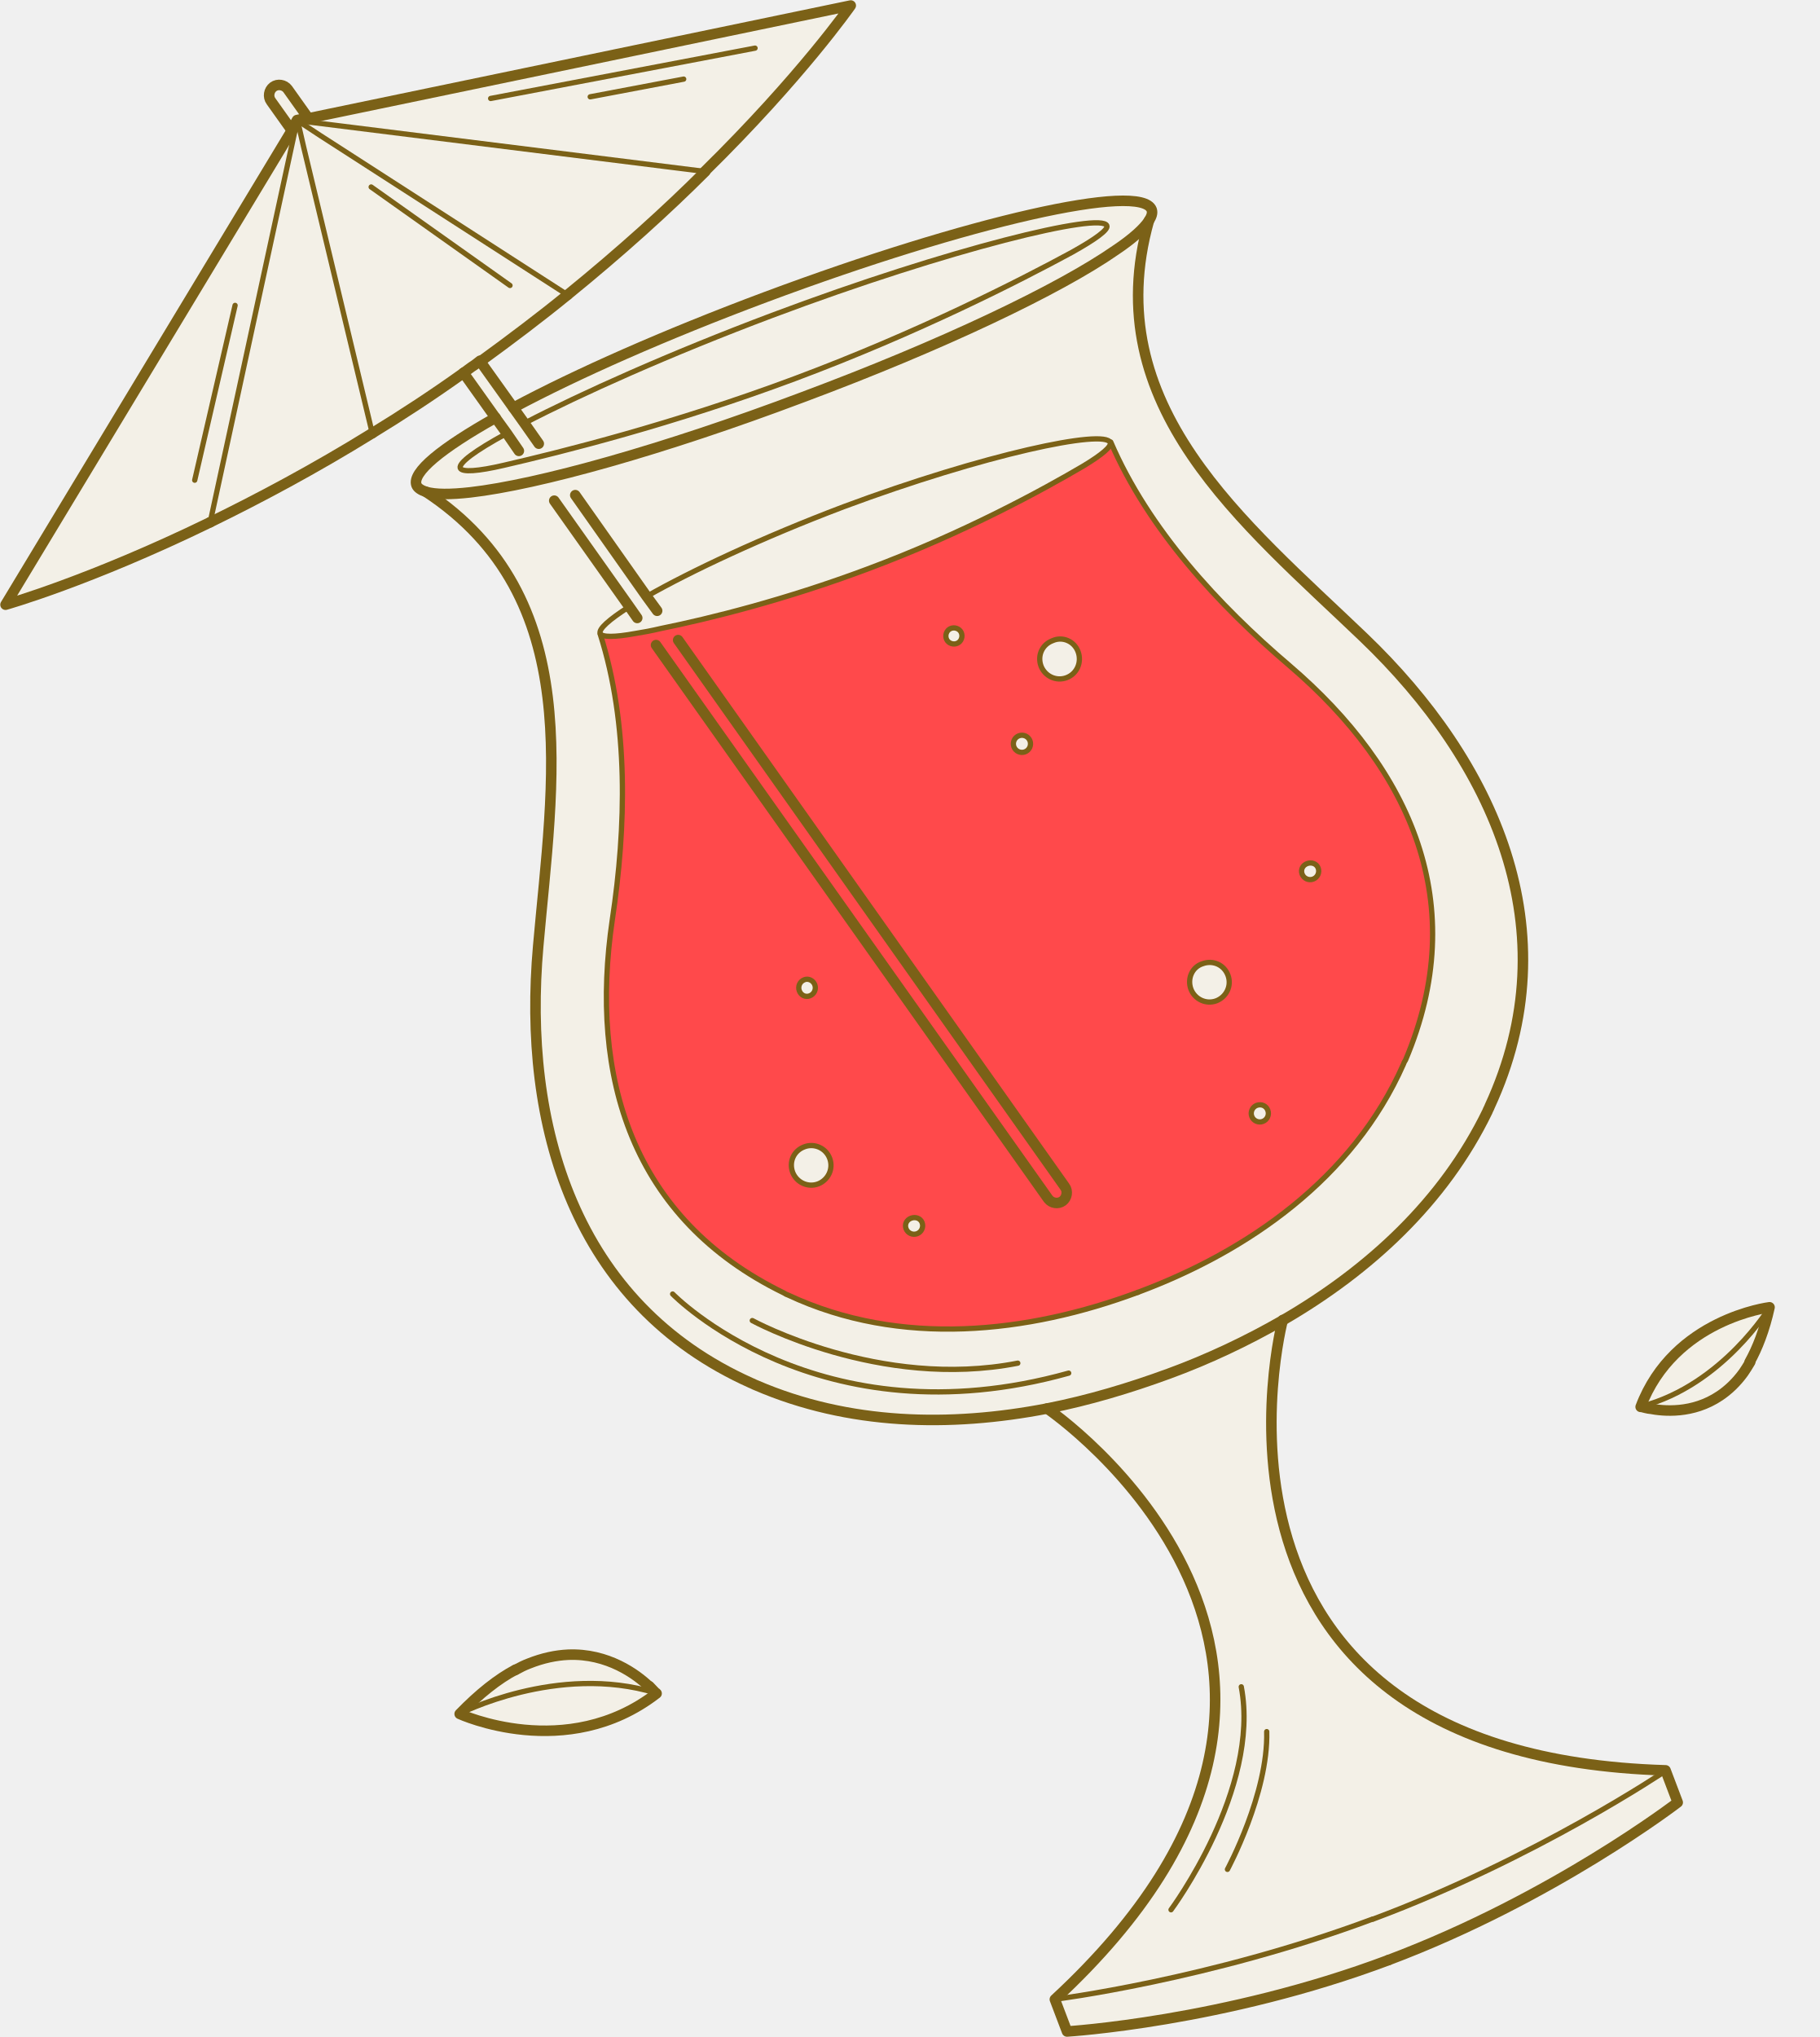
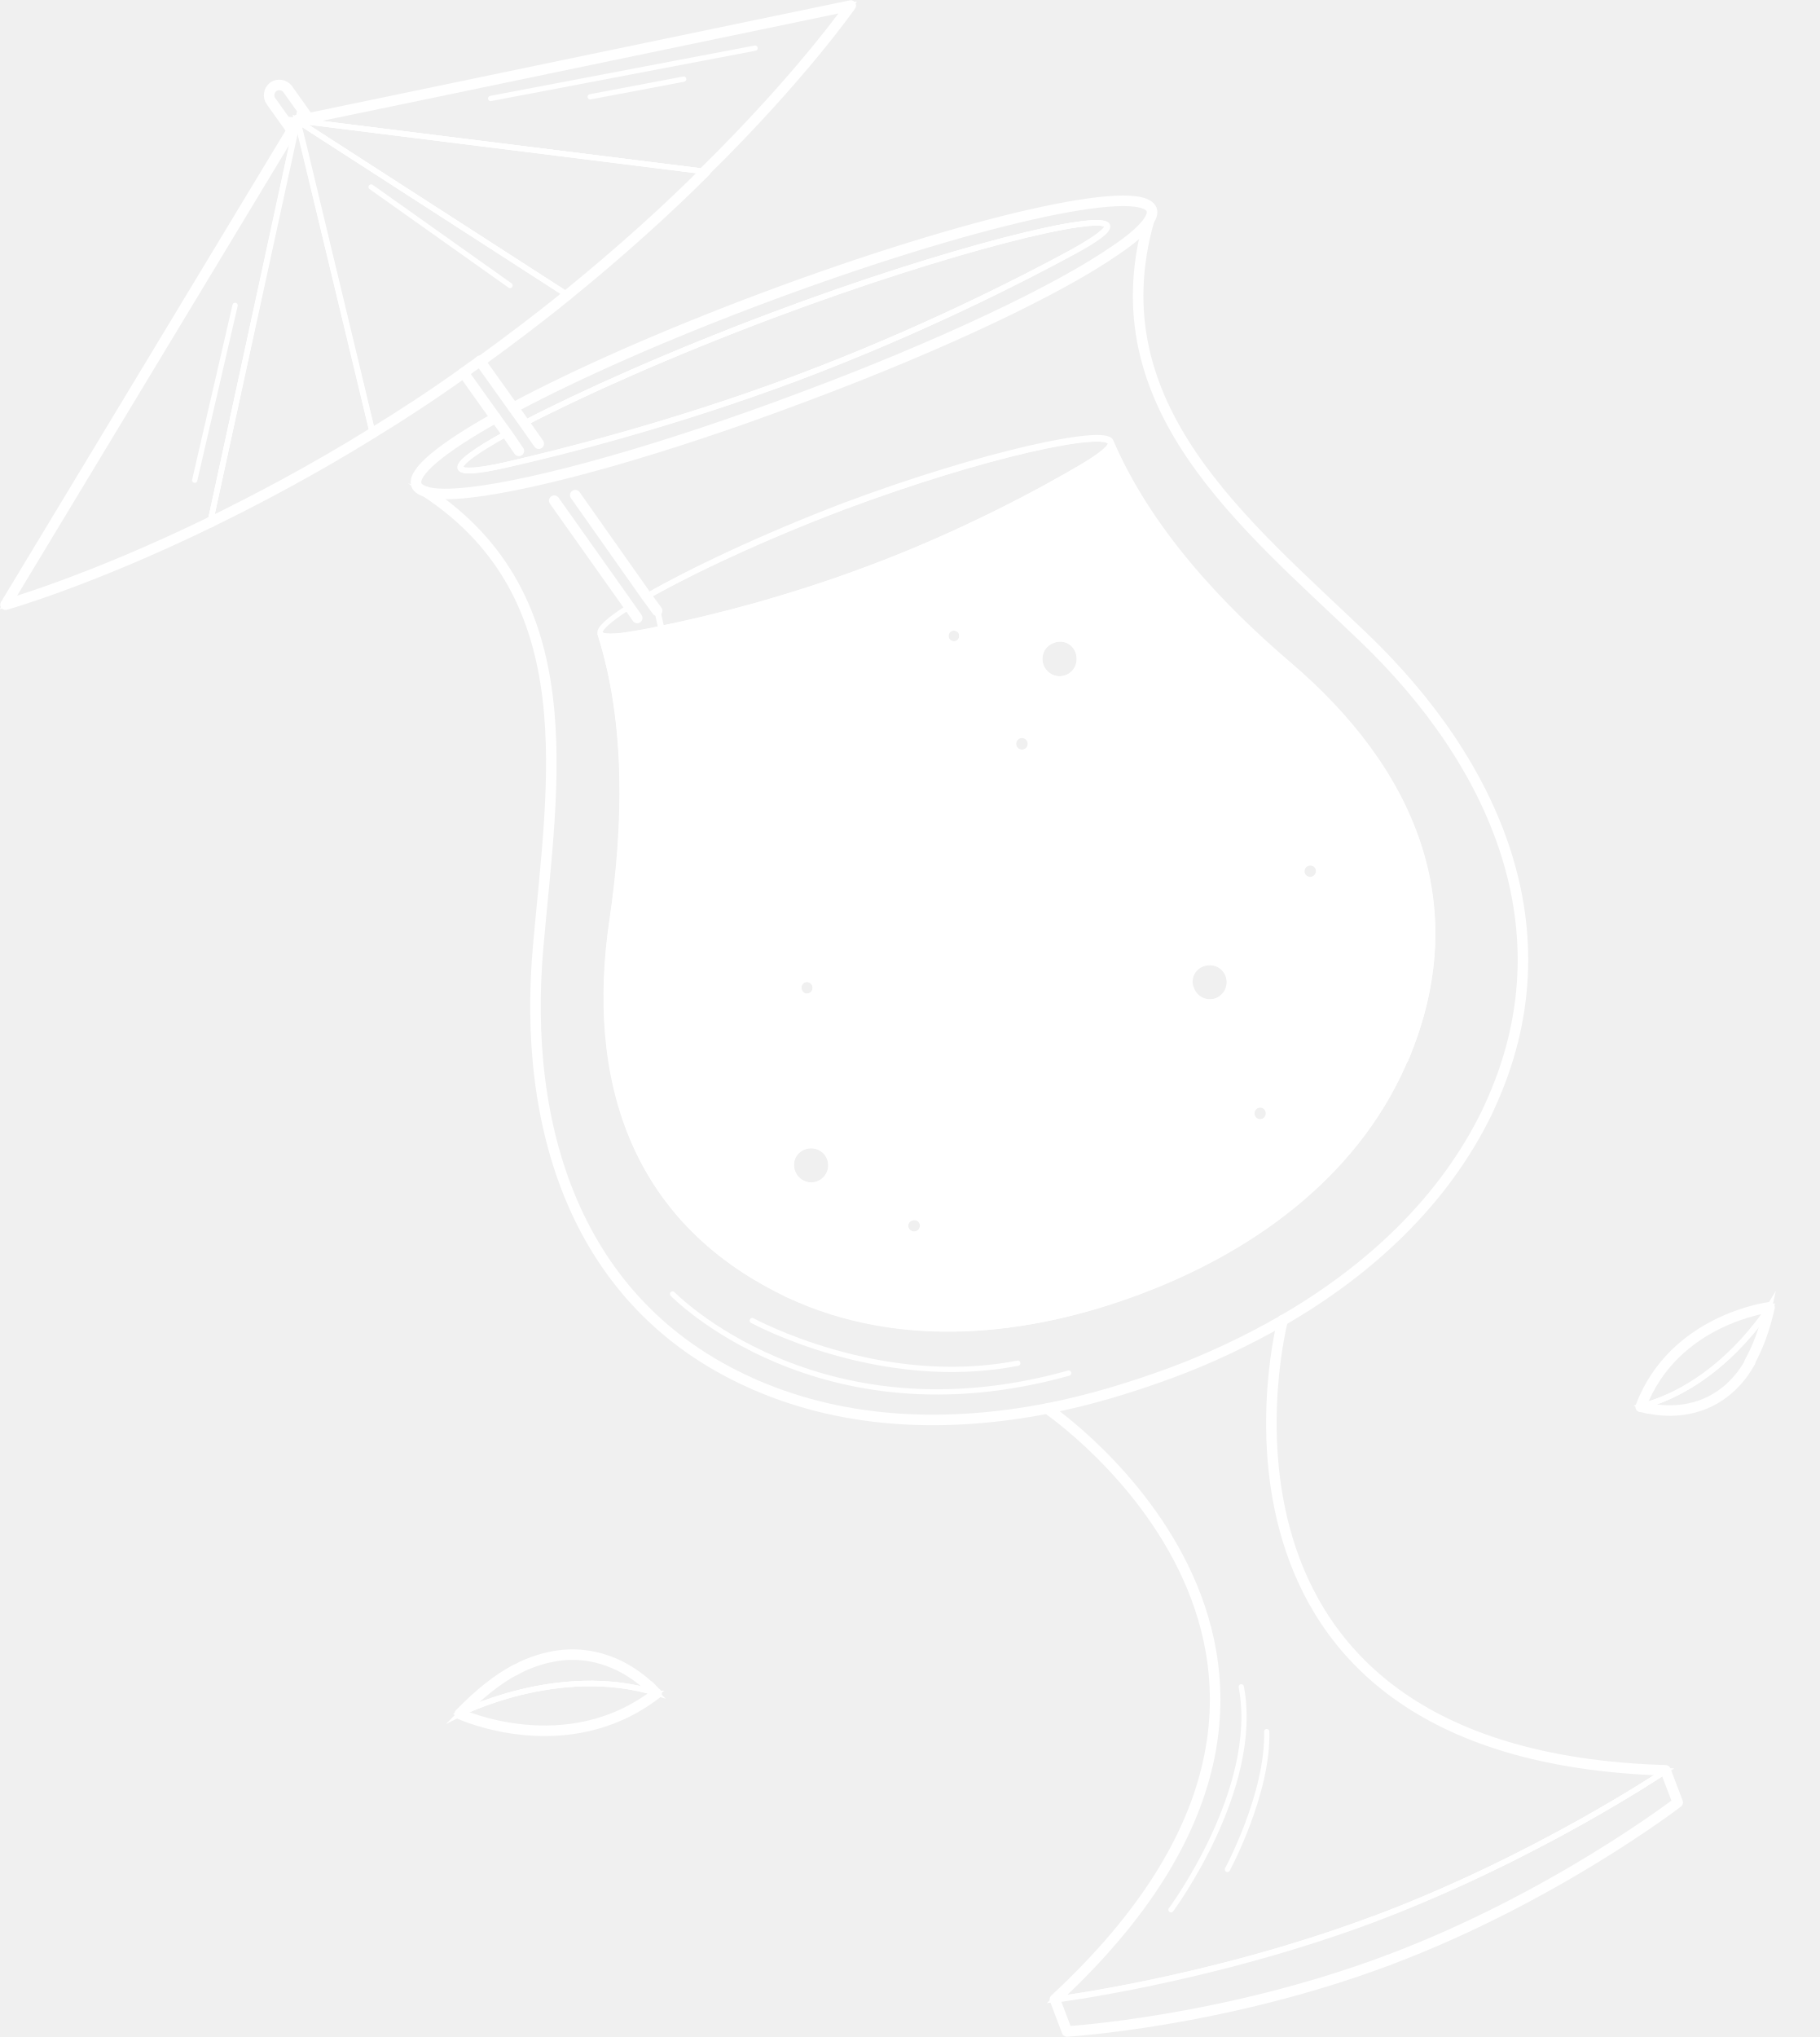
- <svg xmlns="http://www.w3.org/2000/svg" version="1.1" x="0px" y="0px" viewBox="0 0 329 368.2" style="enable-background:new 0 0 329 368.2;" xml:space="preserve">
+ <svg xmlns="http://www.w3.org/2000/svg" version="1.1" id="圖層_1" x="0px" y="0px" viewBox="0 0 329 368.2" style="enable-background:new 0 0 329 368.2;" xml:space="preserve">
  <style type="text/css">
- 	.st0{fill:#F3F0E7;}
- 	.st1{clip-path:url(#SVGID_00000063602886487867850440000018359929562542744226_);}
- 	.st2{fill:none;stroke:#7B6117;stroke-width:3.775;stroke-linecap:round;stroke-linejoin:round;stroke-miterlimit:10;}
- 	.st3{fill:#599942;}
- 	.st4{fill:#FF494B;}
- 	.st5{fill:none;stroke:#7B6117;stroke-width:0.952;stroke-linecap:round;stroke-linejoin:round;stroke-miterlimit:10;}
- 	.st6{fill:none;stroke:#7B6117;stroke-width:1.903;stroke-linecap:round;stroke-linejoin:round;stroke-miterlimit:10;}
- 	.st7{fill:#FF7D1D;}
- 	.st8{fill:#FFBF29;}
- 	.st9{fill:none;stroke:#7B6117;stroke-width:0.952;stroke-miterlimit:10;}
- 	.st10{fill:none;stroke:#7B6117;stroke-width:1.903;stroke-miterlimit:10;}
+ 	.st0{fill:none;stroke:#FFFFFF;stroke-miterlimit:10;}
+ 	.st1{fill:#FFFFFF;}
+ 	.st2{fill:none;stroke:#FFFFFF;stroke-width:0.952;stroke-linecap:round;stroke-linejoin:round;stroke-miterlimit:10;}
+ 	.st3{fill:none;stroke:#FFFFFF;stroke-width:1.903;stroke-linecap:round;stroke-linejoin:round;stroke-miterlimit:10;}
</style>
  <g id="BACKGROUND">
</g>
  <g id="OBJECTS">
    <g>
      <g>
        <path class="st0" d="M52.1,16.2l3.7,5.2l-2,0.4l-1,1.7l-3.7-5.2c-0.6-0.8-0.4-2,0.4-2.6C50.3,15.2,51.5,15.4,52.1,16.2z" />
-         <path class="st0" d="M116.9,107.8l1.9,2.6l0.7,3.2c-1.7,0.4-3.3,0.7-4.6,0.9c-3.8,0.7-6.1,0.7-6.4,0c5.2,16.4,4.6,35.1,2.2,51.6     c-4.3,28.6,3.5,54.2,31,67.5c0.3,0.1,0.5,0.3,0.8,0.4c20.4,9.5,43.4,7,63.2-0.5c19.9-7.4,38.9-20.6,48-41.2     c0.1-0.3,0.2-0.5,0.4-0.8c11.9-28.1,1-52.5-21-71.3c-12.8-10.9-25.5-24.6-32.3-40.4c-0.9-2.5-22.8,2.1-48.2,11.6     C137.7,97.1,124.9,103.2,116.9,107.8z M246.4,115.2c23.5,22.5,37.5,53,22.8,84.8c-0.1,0.3-0.3,0.6-0.4,0.9     c-7.9,16.3-21.4,28.7-36.9,37.7c-6.6,3.8-13.6,7.1-20.7,9.7c-7.1,2.6-14.4,4.8-22,6.3c-17.6,3.4-35.9,3-52.6-4.2     c-0.3-0.1-0.6-0.3-0.9-0.4c-32-14.3-41.4-46.6-38.5-79C99.9,141.4,106,108,77,88.9c1.6,0.5,4.4,0.5,8,0.1     c12.3-1.4,35-7.7,60.2-17.1c25.2-9.4,46.4-19.5,56.6-26.6c3-2.1,5-3.9,6-5.3C198.3,73.4,224.9,94.5,246.4,115.2z" />
+         <path class="st0" d="M116.9,107.8l1.9,2.6l0.7,3.2c-1.7,0.4-3.3,0.7-4.6,0.9c-3.8,0.7-6.1,0.7-6.4,0c5.2,16.4,4.6,35.1,2.2,51.6     c-4.3,28.6,3.5,54.2,31,67.5c0.3,0.1,0.5,0.3,0.8,0.4c20.4,9.5,43.4,7,63.2-0.5c19.9-7.4,38.9-20.6,48-41.2     c0.1-0.3,0.2-0.5,0.4-0.8c11.9-28.1,1-52.5-21-71.3c-12.8-10.9-25.5-24.6-32.3-40.4c-0.9-2.5-22.8,2.1-48.2,11.6     C137.7,97.1,124.9,103.2,116.9,107.8z M246.4,115.2c23.5,22.5,37.5,53,22.8,84.8c-0.1,0.3-0.3,0.6-0.4,0.9     c-7.9,16.3-21.4,28.7-36.9,37.7c-6.6,3.8-13.6,7.1-20.7,9.7c-7.1,2.6-14.4,4.8-22,6.3c-17.6,3.4-35.9,3-52.6-4.2     c-0.3-0.1-0.6-0.3-0.9-0.4c-32-14.3-41.4-46.6-38.5-79c2.7-29.6,8.8-63-20.2-82.1c1.6,0.5,4.4,0.5,8,0.1     c12.3-1.4,35-7.7,60.2-17.1s46.4-19.5,56.6-26.6c3-2.1,5-3.9,6-5.3C198.3,73.4,224.9,94.5,246.4,115.2z" />
        <path class="st0" d="M208.2,37.9c0.2,0.6,0,1.2-0.5,2c-0.9,1.4-3,3.3-6,5.3c-10.2,7.1-31.4,17.2-56.6,26.6     C119.9,81.3,97.3,87.6,85,89c-3.6,0.4-6.3,0.4-8-0.1c-0.9-0.3-1.5-0.7-1.7-1.2c-0.9-2.3,4.5-6.7,14.3-12.2l2,2.9     c-5.6,3.1-8.6,5.3-8.3,6.2c0.3,0.7,3.1,0.5,7.9-0.5c10.4-2.3,30.5-7.4,52.7-15.7c22.1-8.3,40.6-17.7,50-22.8     c4.3-2.3,6.6-4,6.3-4.8c-0.9-2.5-28.2,4.1-60.5,16.2C121,64,105,71.2,94.8,76.5l-2-2.9c11.4-6.1,27.4-13.2,45.6-20     C175,39.9,206.3,32.8,208.2,37.9z" />
-         <path class="st4" d="M233,120.3c22,18.7,32.9,43.1,21,71.3c-0.1,0.3-0.2,0.5-0.4,0.8c-9.1,20.6-28.1,33.8-48,41.2     c-19.9,7.4-42.9,10-63.2,0.5c-0.3-0.1-0.5-0.2-0.8-0.4c-27.5-13.4-35.2-39-31-67.5c2.5-16.6,3-35.3-2.2-51.6     c0.3,0.7,2.6,0.7,6.4,0c1.4-0.2,2.9-0.6,4.6-0.9c8.9-1.8,22.6-5.2,37.2-10.7c17.5-6.6,31.9-14.4,39.2-18.7c3.3-2,5.1-3.4,4.8-4.2     C207.6,95.7,220.3,109.5,233,120.3z M238.3,156.9c-0.3-0.8-1.2-1.2-2-0.9s-1.2,1.2-0.9,1.9c0.3,0.8,1.2,1.2,2,0.9     C238.2,158.5,238.6,157.7,238.3,156.9z M222,176.3c-0.7-1.9-2.8-2.8-4.7-2.1c-1.9,0.7-2.8,2.8-2.1,4.6c0.7,1.9,2.8,2.8,4.6,2.1     C221.8,180.2,222.7,178.1,222,176.3z M229.2,200.7c-0.3-0.8-1.2-1.2-2-0.9c-0.8,0.3-1.2,1.2-0.9,2c0.3,0.8,1.2,1.2,2,0.9     C229.1,202.3,229.5,201.5,229.2,200.7z M194.9,117.8c-0.7-1.9-2.8-2.8-4.6-2.1c-1.9,0.7-2.8,2.8-2.1,4.6c0.7,1.9,2.8,2.8,4.6,2.1     C194.7,121.7,195.6,119.7,194.9,117.8z M186.2,133.9c-0.3-0.8-1.2-1.2-2-0.9c-0.8,0.3-1.2,1.2-0.9,2c0.3,0.8,1.2,1.2,2,0.9     C186.1,135.6,186.5,134.7,186.2,133.9z M173.6,115.7c0.4-0.7,0.2-1.5-0.5-2c-0.7-0.4-1.5-0.2-1.9,0.4c-0.4,0.7-0.2,1.5,0.5,2     C172.3,116.5,173.2,116.3,173.6,115.7z M166.7,221c-0.3-0.8-1.2-1.2-2-0.9s-1.2,1.2-0.9,1.9c0.3,0.8,1.2,1.2,2,0.9     C166.5,222.6,167,221.8,166.7,221z M147.3,178c-0.3-0.8-1.2-1.2-2-0.9c-0.8,0.3-1.2,1.2-0.9,2c0.3,0.8,1.2,1.2,1.9,0.9     C147.2,179.6,147.6,178.8,147.3,178z M150,209.4c-0.7-1.9-2.8-2.8-4.7-2.1c-1.9,0.7-2.8,2.8-2.1,4.6c0.7,1.9,2.8,2.8,4.6,2.1     C149.7,213.3,150.7,211.3,150,209.4z" />
-         <path class="st0" d="M94.8,76.5C105,71.2,121,64,139.6,57c32.2-12.1,59.6-18.7,60.5-16.2c0.3,0.7-2,2.4-6.3,4.8     c-9.4,5.1-27.8,14.5-50,22.8c-22.2,8.3-42.3,13.3-52.7,15.7c-4.7,1.1-7.6,1.3-7.9,0.5c-0.3-0.9,2.6-3.1,8.3-6.2l-2-2.9l-5.7-8     c0.5-0.4,1-0.7,1.5-1.1c0.5-0.3,1-0.7,1.5-1.1l6,8.4L94.8,76.5z" />
-         <path class="st0" d="M301.1,320.1l2.2,5.8c0,0-22.5,17.3-52.3,28.5c-29.8,11.2-58.1,12.9-58.1,12.9l-2.2-5.8     c0,0,28-3.5,57.5-14.5C277.6,335.9,301.1,320.1,301.1,320.1z" />
+         <path class="st1" d="M233,120.3c22,18.7,32.9,43.1,21,71.3c-0.1,0.3-0.2,0.5-0.4,0.8c-9.1,20.6-28.1,33.8-48,41.2     s-42.9,10-63.2,0.5c-0.3-0.1-0.5-0.2-0.8-0.4c-27.5-13.4-35.2-39-31-67.5c2.5-16.6,3-35.3-2.2-51.6c0.3,0.7,2.6,0.7,6.4,0     c1.4-0.2,2.9-0.6,4.6-0.9c8.9-1.8,22.6-5.2,37.2-10.7c17.5-6.6,31.9-14.4,39.2-18.7c3.3-2,5.1-3.4,4.8-4.2     C207.6,95.7,220.3,109.5,233,120.3z M238.3,156.9c-0.3-0.8-1.2-1.2-2-0.9s-1.2,1.2-0.9,1.9c0.3,0.8,1.2,1.2,2,0.9     C238.2,158.5,238.6,157.7,238.3,156.9z M222,176.3c-0.7-1.9-2.8-2.8-4.7-2.1s-2.8,2.8-2.1,4.6c0.7,1.9,2.8,2.8,4.6,2.1     C221.8,180.2,222.7,178.1,222,176.3z M229.2,200.7c-0.3-0.8-1.2-1.2-2-0.9s-1.2,1.2-0.9,2s1.2,1.2,2,0.9     C229.1,202.3,229.5,201.5,229.2,200.7z M194.9,117.8c-0.7-1.9-2.8-2.8-4.6-2.1c-1.9,0.7-2.8,2.8-2.1,4.6c0.7,1.9,2.8,2.8,4.6,2.1     C194.7,121.7,195.6,119.7,194.9,117.8z M186.2,133.9c-0.3-0.8-1.2-1.2-2-0.9s-1.2,1.2-0.9,2s1.2,1.2,2,0.9     C186.1,135.6,186.5,134.7,186.2,133.9z M173.6,115.7c0.4-0.7,0.2-1.5-0.5-2c-0.7-0.4-1.5-0.2-1.9,0.4c-0.4,0.7-0.2,1.5,0.5,2     C172.3,116.5,173.2,116.3,173.6,115.7z M166.7,221c-0.3-0.8-1.2-1.2-2-0.9s-1.2,1.2-0.9,1.9c0.3,0.8,1.2,1.2,2,0.9     C166.5,222.6,167,221.8,166.7,221z M147.3,178c-0.3-0.8-1.2-1.2-2-0.9s-1.2,1.2-0.9,2s1.2,1.2,1.9,0.9     C147.2,179.6,147.6,178.8,147.3,178z M150,209.4c-0.7-1.9-2.8-2.8-4.7-2.1s-2.8,2.8-2.1,4.6c0.7,1.9,2.8,2.8,4.6,2.1     C149.7,213.3,150.7,211.3,150,209.4z" />
+         <path class="st0" d="M94.8,76.5C105,71.2,121,64,139.6,57c32.2-12.1,59.6-18.7,60.5-16.2c0.3,0.7-2,2.4-6.3,4.8     c-9.4,5.1-27.8,14.5-50,22.8s-42.3,13.3-52.7,15.7c-4.7,1.1-7.6,1.3-7.9,0.5c-0.3-0.9,2.6-3.1,8.3-6.2l-2-2.9l-5.7-8     c0.5-0.4,1-0.7,1.5-1.1c0.5-0.3,1-0.7,1.5-1.1l6,8.4L94.8,76.5z" />
+         <path class="st0" d="M301.1,320.1l2.2,5.8c0,0-22.5,17.3-52.3,28.5s-58.1,12.9-58.1,12.9l-2.2-5.8c0,0,28-3.5,57.5-14.5     C277.6,335.9,301.1,320.1,301.1,320.1z" />
        <path class="st0" d="M236.3,156c0.8-0.3,1.7,0.1,2,0.9c0.3,0.8-0.1,1.7-0.9,2c-0.8,0.3-1.7-0.1-2-0.9     C235.2,157.1,235.6,156.3,236.3,156z" />
        <path class="st0" d="M200.8,80c0.3,0.7-1.5,2.2-4.8,4.2c-7.3,4.3-21.7,12.2-39.2,18.7c-14.7,5.5-28.3,8.9-37.2,10.7l-0.7-3.2     l-1.9-2.6c7.9-4.5,20.8-10.6,35.6-16.2C178,82.1,199.8,77.5,200.8,80z" />
-         <path class="st0" d="M301.1,320.1c0,0-23.4,15.8-52.9,26.8c-29.5,11-57.5,14.5-57.5,14.5c66-61.1-1.4-106.8-1.4-106.8     c7.5-1.5,14.9-3.6,22-6.3c7.1-2.6,14-5.9,20.7-9.7C231.9,238.6,211.2,317.4,301.1,320.1z" />
+         <path class="st0" d="M301.1,320.1c0,0-23.4,15.8-52.9,26.8s-57.5,14.5-57.5,14.5c66-61.1-1.4-106.8-1.4-106.8     c7.5-1.5,14.9-3.6,22-6.3c7.1-2.6,14-5.9,20.7-9.7C231.9,238.6,211.2,317.4,301.1,320.1z" />
        <path class="st0" d="M55.7,21.4L153.8,1c0,0-8.9,12.8-26.4,30l-71.2-8.9l-2.5-0.3L55.7,21.4z" />
        <path class="st0" d="M217.4,174.2c1.9-0.7,4,0.2,4.7,2.1c0.7,1.9-0.3,3.9-2.1,4.6c-1.9,0.7-3.9-0.3-4.6-2.1     C214.6,177,215.5,174.9,217.4,174.2z" />
        <path class="st0" d="M227.3,199.8c0.8-0.3,1.7,0.1,2,0.9c0.3,0.8-0.1,1.7-0.9,2c-0.8,0.3-1.7-0.1-2-0.9     C226.1,201,226.5,200.1,227.3,199.8z" />
        <path class="st0" d="M190.3,115.7c1.9-0.7,4,0.2,4.6,2.1c0.7,1.9-0.2,4-2.1,4.7c-1.9,0.7-3.9-0.3-4.6-2.1     C187.5,118.5,188.4,116.4,190.3,115.7z" />
        <path class="st0" d="M184.2,133c0.8-0.3,1.7,0.1,2,0.9c0.3,0.8-0.1,1.7-0.9,2c-0.8,0.3-1.7-0.1-2-0.9     C183,134.2,183.4,133.3,184.2,133z" />
-         <path class="st0" d="M173.2,113.7c0.7,0.4,0.9,1.3,0.5,2c-0.4,0.7-1.3,0.9-2,0.5c-0.7-0.4-0.9-1.3-0.5-2     C171.6,113.5,172.5,113.3,173.2,113.7z" />
+         <path class="st0" d="M173.2,113.7c0.7,0.4,0.9,1.3,0.5,2s-1.3,0.9-2,0.5s-0.9-1.3-0.5-2C171.6,113.5,172.5,113.3,173.2,113.7z" />
        <path class="st0" d="M56.2,22.1l71.2,8.9c-6.9,6.9-15.3,14.5-24.9,22.3L57.9,24.5l-4.2-2.7L56.2,22.1z" />
        <path class="st0" d="M57.9,24.5l44.7,28.8c-4.9,4-10.2,8-15.7,12c-0.5,0.4-1,0.7-1.5,1.1c-0.5,0.3-1,0.7-1.5,1.1     c-5.6,4-11.1,7.6-16.5,10.9L54.9,26.6l-1.2-4.8L57.9,24.5z" />
        <path class="st0" d="M164.7,220.1c0.8-0.3,1.7,0.1,2,0.9c0.3,0.8-0.1,1.7-0.9,2c-0.8,0.3-1.7-0.1-2-0.9     C163.5,221.3,163.9,220.4,164.7,220.1z" />
        <path class="st0" d="M145.3,177.1c0.8-0.3,1.7,0.1,2,0.9c0.3,0.8-0.1,1.7-0.9,2c-0.8,0.3-1.6-0.1-1.9-0.9     C144.2,178.2,144.6,177.4,145.3,177.1z" />
        <path class="st0" d="M145.3,207.3c1.9-0.7,4,0.2,4.7,2.1c0.7,1.9-0.3,3.9-2.1,4.6c-1.9,0.7-3.9-0.3-4.6-2.1     C142.5,210.1,143.4,208,145.3,207.3z" />
        <path class="st0" d="M53.8,21.8l1.2,4.8l12.4,51.7C56.8,84.8,46.8,90.1,38,94.4l15.2-70.2L53.8,21.8z" />
-         <path class="st0" d="M53.8,21.8l-0.5,2.4L38,94.4C16,105.1,1,109.3,1,109.3l51.8-85.8L53.8,21.8z" />
+         <path class="st0" d="M53.8,21.8l-0.5,2.4L38,94.4c-22,10.7-37,14.9-37,14.9l51.8-85.8L53.8,21.8z" />
      </g>
      <g>
-         <path class="st5" d="M205.7,233.6c-19.9,7.4-42.9,10-63.2,0.5c-0.3-0.1-0.5-0.2-0.8-0.4c-27.5-13.4-35.2-39-31-67.5     c2.5-16.6,3-35.3-2.2-51.6" />
-         <path class="st6" d="M189.3,254.6c0,0,67.4,45.7,1.4,106.8l2.2,5.8c0,0,28.3-1.7,58.1-12.9" />
-         <path class="st5" d="M94.8,76.5C105,71.2,121,64,139.6,57c32.2-12.1,59.6-18.7,60.5-16.2c0.3,0.7-2,2.4-6.3,4.8     c-9.4,5.1-27.8,14.5-50,22.8c-22.2,8.3-42.3,13.3-52.7,15.7c-4.7,1.1-7.6,1.3-7.9,0.5c-0.3-0.9,2.6-3.1,8.3-6.2" />
-         <path class="st6" d="M92.8,73.7c11.4-6.1,27.4-13.2,45.6-20c36.7-13.7,67.9-20.8,69.8-15.8c0.2,0.6,0,1.2-0.5,2     c-0.9,1.4-3,3.3-6,5.3c-10.2,7.1-31.4,17.2-56.6,26.6C119.9,81.3,97.3,87.6,85,89c-3.6,0.4-6.3,0.4-8-0.1     c-0.9-0.3-1.5-0.7-1.7-1.2c-0.9-2.3,4.5-6.7,14.3-12.2" />
-         <path class="st5" d="M205.7,233.6c19.9-7.4,38.9-20.6,48-41.2c0.1-0.3,0.2-0.5,0.4-0.8c11.9-28.1,1-52.5-21-71.3     c-12.8-10.9-25.5-24.6-32.3-40.4" />
-         <path class="st6" d="M207.7,39.9c-9.4,33.5,17.2,54.6,38.8,75.3c23.5,22.5,37.5,53,22.8,84.8c-0.1,0.3-0.3,0.6-0.4,0.9     c-7.9,16.3-21.4,28.7-36.9,37.7c-6.6,3.8-13.6,7.1-20.7,9.7c-7.1,2.6-14.4,4.8-22,6.3c-17.6,3.4-35.9,3-52.6-4.2     c-0.3-0.1-0.6-0.3-0.9-0.4c-32-14.3-41.4-46.6-38.5-79C99.9,141.4,106,108,77,88.9" />
-         <path class="st6" d="M231.9,238.6c0,0-20.7,78.7,69.2,81.4l2.2,5.8c0,0-22.5,17.3-52.3,28.5" />
-         <path class="st5" d="M116.9,107.8c7.9-4.5,20.8-10.6,35.6-16.2c25.5-9.5,47.3-14.1,48.2-11.6c0.3,0.7-1.5,2.2-4.8,4.2     c-7.3,4.3-21.7,12.2-39.2,18.7c-14.7,5.5-28.3,8.9-37.2,10.7c-1.7,0.4-3.3,0.7-4.6,0.9c-3.8,0.7-6.1,0.7-6.4,0     c-0.3-0.8,1.6-2.5,5.2-4.8l0,0" />
-         <path class="st6" d="M67.3,78.3C56.8,84.8,46.8,90.1,38,94.4" />
-         <path class="st6" d="M127.5,31c-6.9,6.9-15.3,14.5-24.9,22.3" />
-         <path class="st6" d="M55.7,21.4L153.8,1c0,0-8.9,12.8-26.4,30" />
-         <path class="st6" d="M38,94.4C16,105.1,1,109.3,1,109.3l51.8-85.8" />
-         <path class="st6" d="M52.7,23.5l-3.7-5.2c-0.6-0.8-0.4-2,0.4-2.6c0.8-0.6,2-0.4,2.6,0.4l3.7,5.2l-2,0.4L52.7,23.5z" />
-         <polyline class="st6" points="115.2,111.7 113.8,109.7 100.2,90.5    " />
-         <path class="st6" d="M122.6,115.7l69.9,98.8c0.6,0.8,0.4,2-0.4,2.6c-0.8,0.6-2,0.4-2.6-0.4l-70.9-100.1" />
-         <polyline class="st6" points="104,89.5 116.9,107.8 118.8,110.4    " />
-         <polyline class="st6" points="86.8,65.3 92.8,73.7 94.8,76.5 97.4,80.2    " />
-         <polyline class="st6" points="93.8,81.5 91.6,78.3 89.5,75.4 83.8,67.4    " />
-         <polyline class="st5" points="53.8,21.8 57.9,24.5 102.6,53.3    " />
-         <polyline class="st5" points="67.3,78.3 54.9,26.6 53.8,21.8    " />
-         <polyline class="st5" points="127.5,31 56.2,22.1 53.8,21.8    " />
-         <polyline class="st5" points="53.8,21.8 53.2,24.2 38,94.4    " />
-         <path class="st5" d="M173.2,113.7c0.7,0.4,0.9,1.3,0.5,2c-0.4,0.7-1.3,0.9-2,0.5c-0.7-0.4-0.9-1.3-0.5-2     C171.6,113.5,172.5,113.3,173.2,113.7z" />
-         <path class="st5" d="M186.2,133.9c0.3,0.8-0.1,1.7-0.9,2c-0.8,0.3-1.7-0.1-2-0.9c-0.3-0.8,0.1-1.7,0.9-2     C185,132.7,185.9,133.1,186.2,133.9z" />
-         <path class="st5" d="M222,176.3c0.7,1.9-0.3,3.9-2.1,4.6c-1.9,0.7-3.9-0.3-4.6-2.1c-0.7-1.9,0.2-4,2.1-4.6     C219.3,173.5,221.3,174.4,222,176.3z" />
-         <path class="st5" d="M194.9,117.8c0.7,1.9-0.2,4-2.1,4.7c-1.9,0.7-3.9-0.3-4.6-2.1c-0.7-1.9,0.2-3.9,2.1-4.6     C192.1,115,194.2,115.9,194.9,117.8z" />
-         <path class="st5" d="M150,209.4c0.7,1.9-0.3,3.9-2.1,4.6c-1.9,0.7-3.9-0.3-4.6-2.1c-0.7-1.9,0.2-3.9,2.1-4.6     C147.2,206.6,149.3,207.5,150,209.4z" />
-         <path class="st5" d="M166.7,221c0.3,0.8-0.1,1.7-0.9,2c-0.8,0.3-1.7-0.1-2-0.9c-0.3-0.8,0.1-1.6,0.9-1.9S166.4,220.2,166.7,221z" />
-         <path class="st5" d="M147.3,178c0.3,0.8-0.1,1.7-0.9,2c-0.8,0.3-1.6-0.1-1.9-0.9c-0.3-0.8,0.1-1.7,0.9-2     C146.1,176.8,147,177.2,147.3,178z" />
-         <path class="st5" d="M238.3,156.9c0.3,0.8-0.1,1.7-0.9,2c-0.8,0.3-1.7-0.1-2-0.9c-0.3-0.8,0.1-1.6,0.9-1.9S238,156.1,238.3,156.9     z" />
-         <path class="st5" d="M229.2,200.7c0.3,0.8-0.1,1.7-0.9,2c-0.8,0.3-1.7-0.1-2-0.9c-0.3-0.8,0.1-1.7,0.9-2     C228.1,199.5,228.9,199.9,229.2,200.7z" />
-         <path class="st5" d="M190.6,361.4c0,0,28-3.5,57.5-14.5" />
-         <path class="st5" d="M301.1,320.1c0,0-23.4,15.8-52.9,26.8" />
-         <path class="st5" d="M211.7,345.2c0,0,16.2-21.8,12.7-40.3" />
-         <path class="st5" d="M221.9,337.9c0,0,7.4-13.7,7.1-24.9" />
-         <path class="st5" d="M121.6,233.9c0,0,26.2,27,71.6,14.3" />
-         <path class="st5" d="M136,238.7c0,0,23,12.6,48,7.7" />
-         <line class="st5" x1="35.2" y1="86.8" x2="42.5" y2="55.2" />
-         <line class="st5" x1="67.1" y1="33.8" x2="92.2" y2="51.6" />
-         <line class="st5" x1="88.7" y1="17.8" x2="136.5" y2="8.7" />
-         <line class="st5" x1="106.7" y1="17.5" x2="123.6" y2="14.3" />
-         <path class="st6" d="M83.8,67.4c-5.6,4-11.1,7.6-16.5,10.9" />
-         <path class="st6" d="M102.6,53.3c-4.9,4-10.2,8-15.7,12" />
-         <path class="st6" d="M83.8,67.4c0.5-0.4,1-0.7,1.5-1.1c0.5-0.3,1-0.7,1.5-1.1" />
+         <path class="st2" d="M205.7,233.6c-19.9,7.4-42.9,10-63.2,0.5c-0.3-0.1-0.5-0.2-0.8-0.4c-27.5-13.4-35.2-39-31-67.5     c2.5-16.6,3-35.3-2.2-51.6" />
+         <path class="st3" d="M189.3,254.6c0,0,67.4,45.7,1.4,106.8l2.2,5.8c0,0,28.3-1.7,58.1-12.9" />
+         <path class="st2" d="M94.8,76.5C105,71.2,121,64,139.6,57c32.2-12.1,59.6-18.7,60.5-16.2c0.3,0.7-2,2.4-6.3,4.8     c-9.4,5.1-27.8,14.5-50,22.8s-42.3,13.3-52.7,15.7c-4.7,1.1-7.6,1.3-7.9,0.5c-0.3-0.9,2.6-3.1,8.3-6.2" />
+         <path class="st3" d="M92.8,73.7c11.4-6.1,27.4-13.2,45.6-20c36.7-13.7,67.9-20.8,69.8-15.8c0.2,0.6,0,1.2-0.5,2     c-0.9,1.4-3,3.3-6,5.3c-10.2,7.1-31.4,17.2-56.6,26.6C119.9,81.3,97.3,87.6,85,89c-3.6,0.4-6.3,0.4-8-0.1     c-0.9-0.3-1.5-0.7-1.7-1.2c-0.9-2.3,4.5-6.7,14.3-12.2" />
+         <path class="st2" d="M205.7,233.6c19.9-7.4,38.9-20.6,48-41.2c0.1-0.3,0.2-0.5,0.4-0.8c11.9-28.1,1-52.5-21-71.3     c-12.8-10.9-25.5-24.6-32.3-40.4" />
+         <path class="st3" d="M207.7,39.9c-9.4,33.5,17.2,54.6,38.8,75.3c23.5,22.5,37.5,53,22.8,84.8c-0.1,0.3-0.3,0.6-0.4,0.9     c-7.9,16.3-21.4,28.7-36.9,37.7c-6.6,3.8-13.6,7.1-20.7,9.7c-7.1,2.6-14.4,4.8-22,6.3c-17.6,3.4-35.9,3-52.6-4.2     c-0.3-0.1-0.6-0.3-0.9-0.4c-32-14.3-41.4-46.6-38.5-79c2.6-29.6,8.7-63-20.3-82.1" />
+         <path class="st3" d="M231.9,238.6c0,0-20.7,78.7,69.2,81.4l2.2,5.8c0,0-22.5,17.3-52.3,28.5" />
+         <path class="st2" d="M116.9,107.8c7.9-4.5,20.8-10.6,35.6-16.2c25.5-9.5,47.3-14.1,48.2-11.6c0.3,0.7-1.5,2.2-4.8,4.2     c-7.3,4.3-21.7,12.2-39.2,18.7c-14.7,5.5-28.3,8.9-37.2,10.7c-1.7,0.4-3.3,0.7-4.6,0.9c-3.8,0.7-6.1,0.7-6.4,0     c-0.3-0.8,1.6-2.5,5.2-4.8l0,0" />
+         <path class="st3" d="M67.3,78.3C56.8,84.8,46.8,90.1,38,94.4" />
+         <path class="st3" d="M127.5,31c-6.9,6.9-15.3,14.5-24.9,22.3" />
+         <path class="st3" d="M55.7,21.4L153.8,1c0,0-8.9,12.8-26.4,30" />
+         <path class="st3" d="M38,94.4c-22,10.7-37,14.9-37,14.9l51.8-85.8" />
+         <path class="st3" d="M52.7,23.5L49,18.3c-0.6-0.8-0.4-2,0.4-2.6c0.8-0.6,2-0.4,2.6,0.4l3.7,5.2l-2,0.4L52.7,23.5z" />
+         <polyline class="st3" points="115.2,111.7 113.8,109.7 100.2,90.5    " />
+         <path class="st3" d="M122.6,115.7l69.9,98.8c0.6,0.8,0.4,2-0.4,2.6c-0.8,0.6-2,0.4-2.6-0.4l-70.9-100.1" />
+         <polyline class="st3" points="104,89.5 116.9,107.8 118.8,110.4    " />
+         <polyline class="st3" points="86.8,65.3 92.8,73.7 94.8,76.5 97.4,80.2    " />
+         <polyline class="st3" points="93.8,81.5 91.6,78.3 89.5,75.4 83.8,67.4    " />
+         <polyline class="st2" points="53.8,21.8 57.9,24.5 102.6,53.3    " />
+         <polyline class="st2" points="67.3,78.3 54.9,26.6 53.8,21.8    " />
+         <polyline class="st2" points="127.5,31 56.2,22.1 53.8,21.8    " />
+         <polyline class="st2" points="53.8,21.8 53.2,24.2 38,94.4    " />
+         <path class="st2" d="M173.2,113.7c0.7,0.4,0.9,1.3,0.5,2s-1.3,0.9-2,0.5s-0.9-1.3-0.5-2C171.6,113.5,172.5,113.3,173.2,113.7z" />
+         <path class="st2" d="M186.2,133.9c0.3,0.8-0.1,1.7-0.9,2c-0.8,0.3-1.7-0.1-2-0.9c-0.3-0.8,0.1-1.7,0.9-2     C185,132.7,185.9,133.1,186.2,133.9z" />
+         <path class="st2" d="M222,176.3c0.7,1.9-0.3,3.9-2.1,4.6c-1.9,0.7-3.9-0.3-4.6-2.1c-0.7-1.9,0.2-4,2.1-4.6     C219.3,173.5,221.3,174.4,222,176.3z" />
+         <path class="st2" d="M194.9,117.8c0.7,1.9-0.2,4-2.1,4.7c-1.9,0.7-3.9-0.3-4.6-2.1c-0.7-1.9,0.2-3.9,2.1-4.6     C192.1,115,194.2,115.9,194.9,117.8z" />
+         <path class="st2" d="M150,209.4c0.7,1.9-0.3,3.9-2.1,4.6c-1.9,0.7-3.9-0.3-4.6-2.1c-0.7-1.9,0.2-3.9,2.1-4.6     C147.2,206.6,149.3,207.5,150,209.4z" />
+         <path class="st2" d="M166.7,221c0.3,0.8-0.1,1.7-0.9,2c-0.8,0.3-1.7-0.1-2-0.9c-0.3-0.8,0.1-1.6,0.9-1.9S166.4,220.2,166.7,221z" />
+         <path class="st2" d="M147.3,178c0.3,0.8-0.1,1.7-0.9,2c-0.8,0.3-1.6-0.1-1.9-0.9c-0.3-0.8,0.1-1.7,0.9-2     C146.1,176.8,147,177.2,147.3,178z" />
+         <path class="st2" d="M238.3,156.9c0.3,0.8-0.1,1.7-0.9,2c-0.8,0.3-1.7-0.1-2-0.9c-0.3-0.8,0.1-1.6,0.9-1.9S238,156.1,238.3,156.9     z" />
+         <path class="st2" d="M229.2,200.7c0.3,0.8-0.1,1.7-0.9,2c-0.8,0.3-1.7-0.1-2-0.9c-0.3-0.8,0.1-1.7,0.9-2     C228.1,199.5,228.9,199.9,229.2,200.7z" />
+         <path class="st2" d="M190.6,361.4c0,0,28-3.5,57.5-14.5" />
+         <path class="st2" d="M301.1,320.1c0,0-23.4,15.8-52.9,26.8" />
+         <path class="st2" d="M211.7,345.2c0,0,16.2-21.8,12.7-40.3" />
+         <path class="st2" d="M221.9,337.9c0,0,7.4-13.7,7.1-24.9" />
+         <path class="st2" d="M121.6,233.9c0,0,26.2,27,71.6,14.3" />
+         <path class="st2" d="M136,238.7c0,0,23,12.6,48,7.7" />
+         <line class="st2" x1="35.2" y1="86.8" x2="42.5" y2="55.2" />
+         <line class="st2" x1="67.1" y1="33.8" x2="92.2" y2="51.6" />
+         <line class="st2" x1="88.7" y1="17.8" x2="136.5" y2="8.7" />
+         <line class="st2" x1="106.7" y1="17.5" x2="123.6" y2="14.3" />
+         <path class="st3" d="M83.8,67.4c-5.6,4-11.1,7.6-16.5,10.9" />
+         <path class="st3" d="M102.6,53.3c-4.9,4-10.2,8-15.7,12" />
+         <path class="st3" d="M83.8,67.4c0.5-0.4,1-0.7,1.5-1.1c0.5-0.3,1-0.7,1.5-1.1" />
      </g>
    </g>
    <g>
      <g>
        <path class="st0" d="M83,309.8c0,0,17.8-9.2,35.5-3.8c0,0.1,0.1,0.1,0.1,0.1C101.1,318.9,83,309.8,83,309.8z" />
        <path class="st0" d="M117.4,304.8L117.4,304.8c0.6,0.6,1.1,1.1,1.2,1.2c-17.7-5.4-35.5,3.8-35.5,3.8c3.6-3.7,6.9-6.3,10.1-8l0,0     c0.9-0.5,1.7-0.9,2.5-1.2c2.5-1,4.9-1.5,7.1-1.6C109.9,298.8,115.1,302.6,117.4,304.8z" />
      </g>
      <g>
-         <path class="st6" d="M117.4,304.8c0.6,0.6,1,1.1,1.2,1.2c0,0.1,0.1,0.1,0.1,0.1c-16.3,12.6-35.6,3.7-35.6,3.7     c3.6-3.7,6.9-6.3,10.1-8" />
-         <path class="st6" d="M93.1,301.9c0.9-0.5,1.7-0.9,2.5-1.2c2.5-1,4.9-1.5,7.1-1.6c7.2-0.3,12.4,3.6,14.6,5.7" />
-         <path class="st5" d="M83,309.8c0,0,17.8-9.2,35.5-3.8c0,0,0,0,0.1,0" />
+         <path class="st3" d="M117.4,304.8c0.6,0.6,1,1.1,1.2,1.2c0,0.1,0.1,0.1,0.1,0.1c-16.3,12.6-35.6,3.7-35.6,3.7     c3.6-3.7,6.9-6.3,10.1-8" />
+         <path class="st3" d="M93.1,301.9c0.9-0.5,1.7-0.9,2.5-1.2c2.5-1,4.9-1.5,7.1-1.6c7.2-0.3,12.4,3.6,14.6,5.7" />
+         <path class="st2" d="M83,309.8c0,0,17.8-9.2,35.5-3.8c0,0,0,0,0.1,0" />
      </g>
    </g>
    <g>
      <g>
        <path class="st0" d="M320,236.2c0,0-8.5,14.1-23.2,18c-0.1,0-0.1,0-0.1,0C303.4,237.7,320,236.2,320,236.2z" />
        <path class="st0" d="M298.1,254.6L298.1,254.6c-0.7-0.2-1.2-0.3-1.4-0.4c14.7-3.9,23.2-18,23.2-18c-0.9,4.1-2.2,7.4-3.6,9.9l0,0     c-0.4,0.7-0.8,1.3-1.2,1.9c-1.3,1.8-2.8,3.2-4.3,4.2C305.9,255.6,300.6,255.1,298.1,254.6z" />
      </g>
      <g>
-         <path class="st6" d="M298.1,254.6c-0.7-0.1-1.2-0.3-1.4-0.3c-0.1,0-0.1,0-0.1,0c6-15.9,23.3-18,23.3-18c-0.9,4.1-2.2,7.4-3.6,9.9     " />
-         <path class="st6" d="M316.4,246.2c-0.4,0.7-0.8,1.3-1.2,1.9c-1.3,1.8-2.8,3.2-4.3,4.2c-4.9,3.3-10.2,2.8-12.7,2.3" />
-         <path class="st5" d="M320,236.2c0,0-8.5,14.1-23.2,18c0,0,0,0-0.1,0" />
+         <path class="st3" d="M298.1,254.6c-0.7-0.1-1.2-0.3-1.4-0.3c-0.1,0-0.1,0-0.1,0c6-15.9,23.3-18,23.3-18c-0.9,4.1-2.2,7.4-3.6,9.9     " />
+         <path class="st3" d="M316.4,246.2c-0.4,0.7-0.8,1.3-1.2,1.9c-1.3,1.8-2.8,3.2-4.3,4.2c-4.9,3.3-10.2,2.8-12.7,2.3" />
+         <path class="st2" d="M320,236.2c0,0-8.5,14.1-23.2,18c0,0,0,0-0.1,0" />
      </g>
    </g>
  </g>
  <g id="TEXTS">
</g>
</svg>
